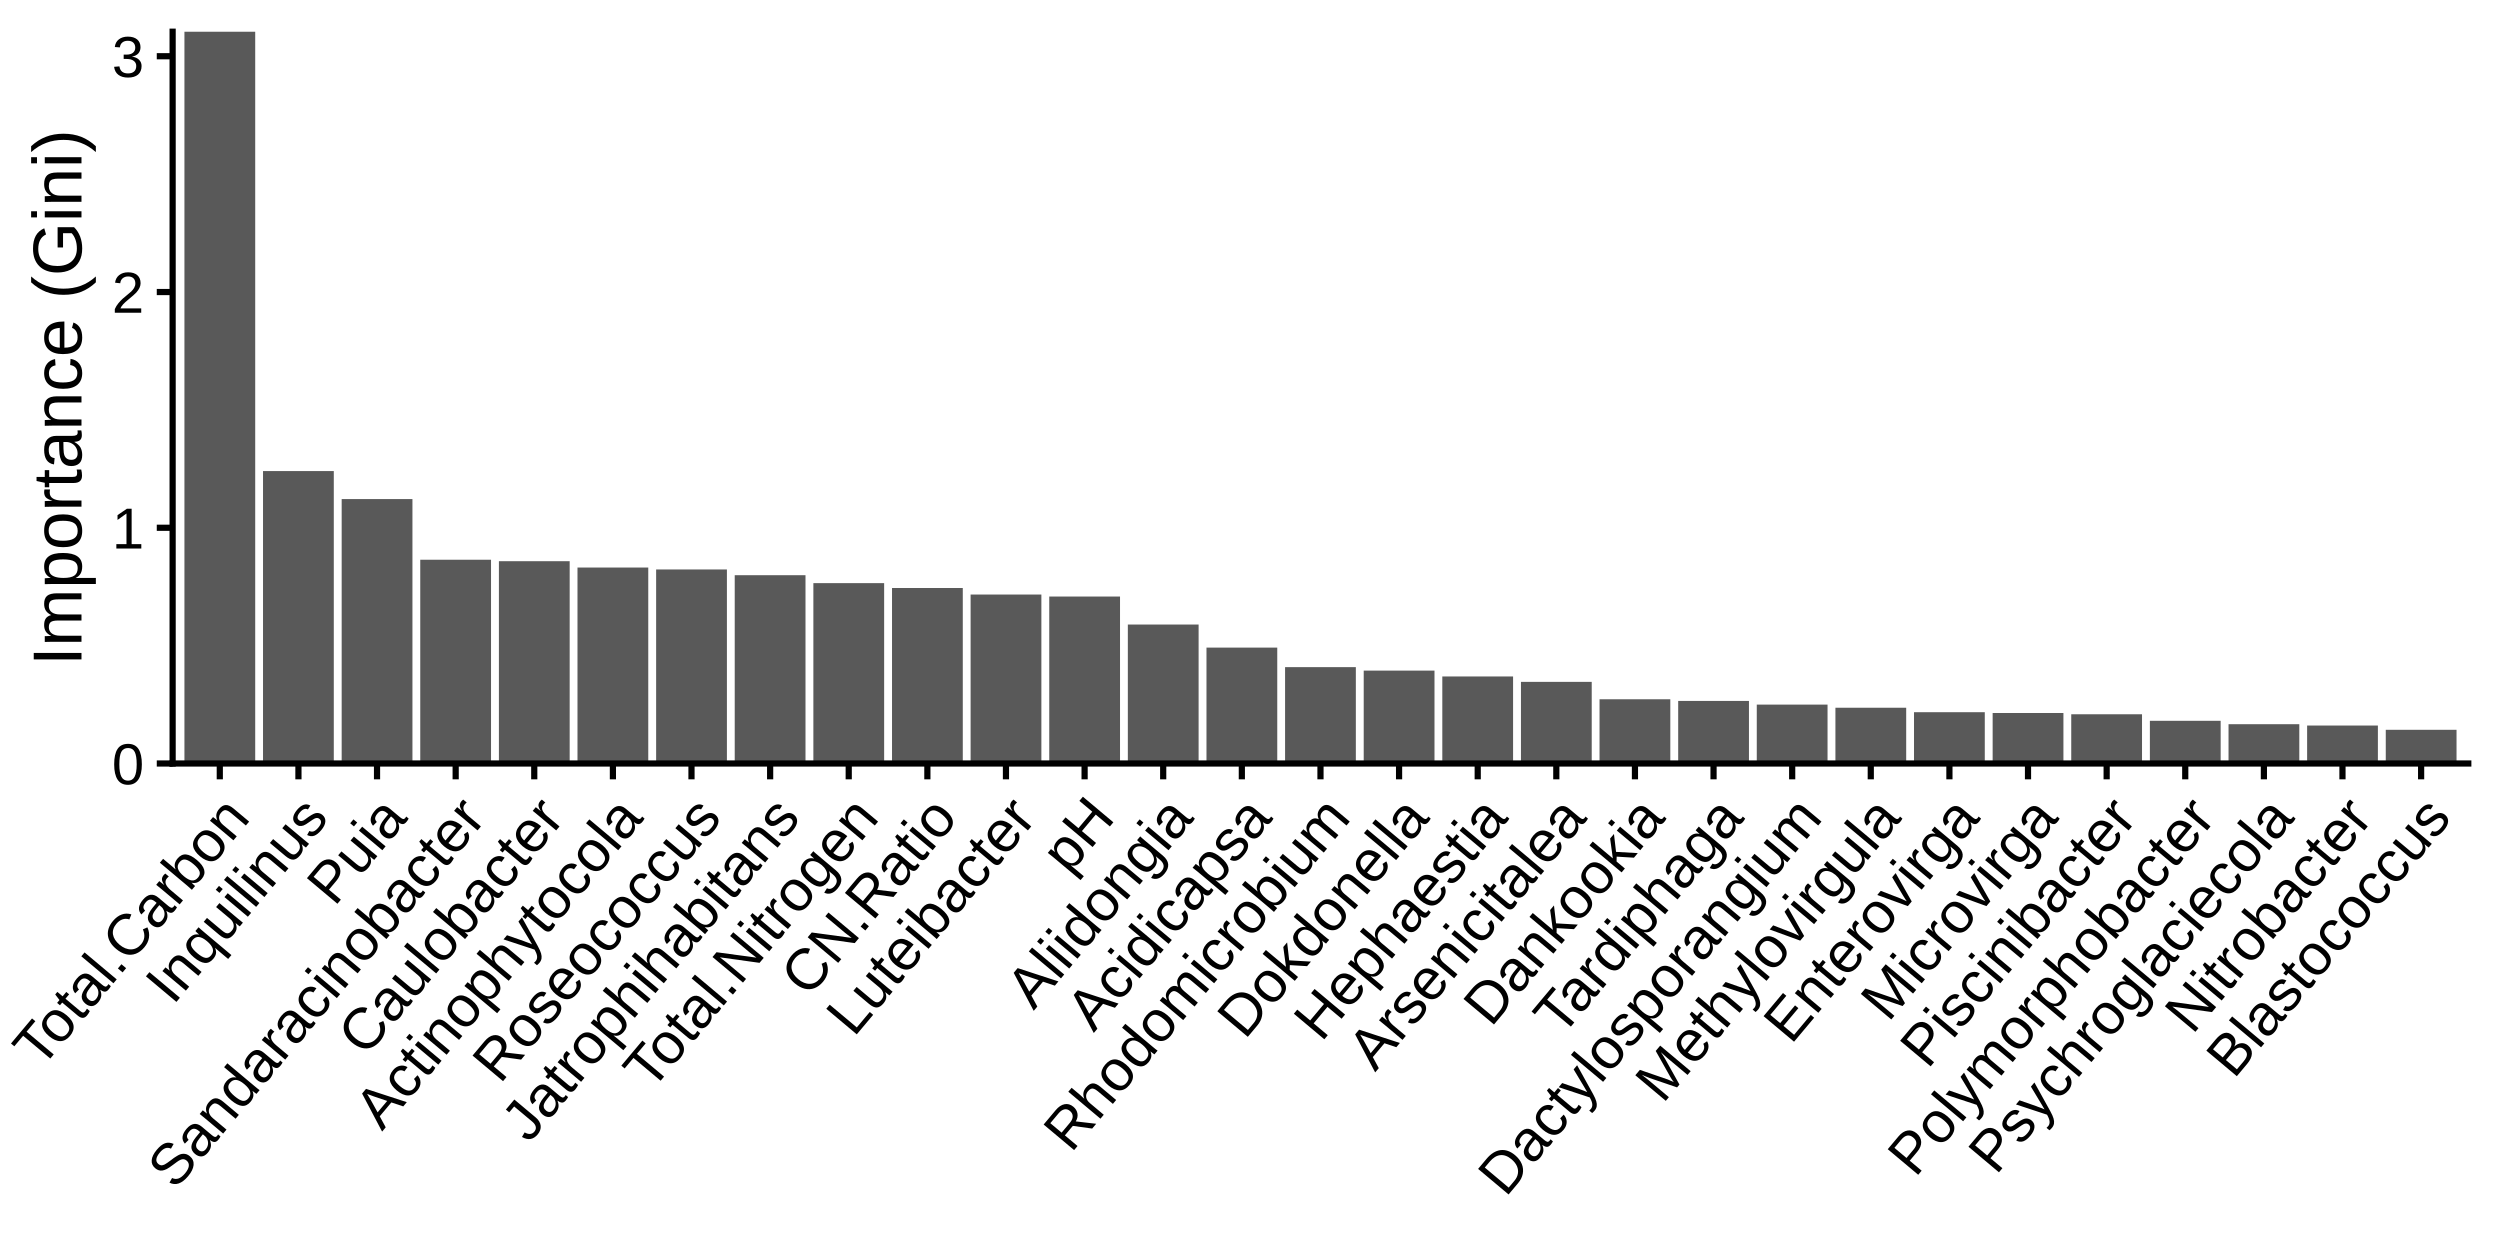
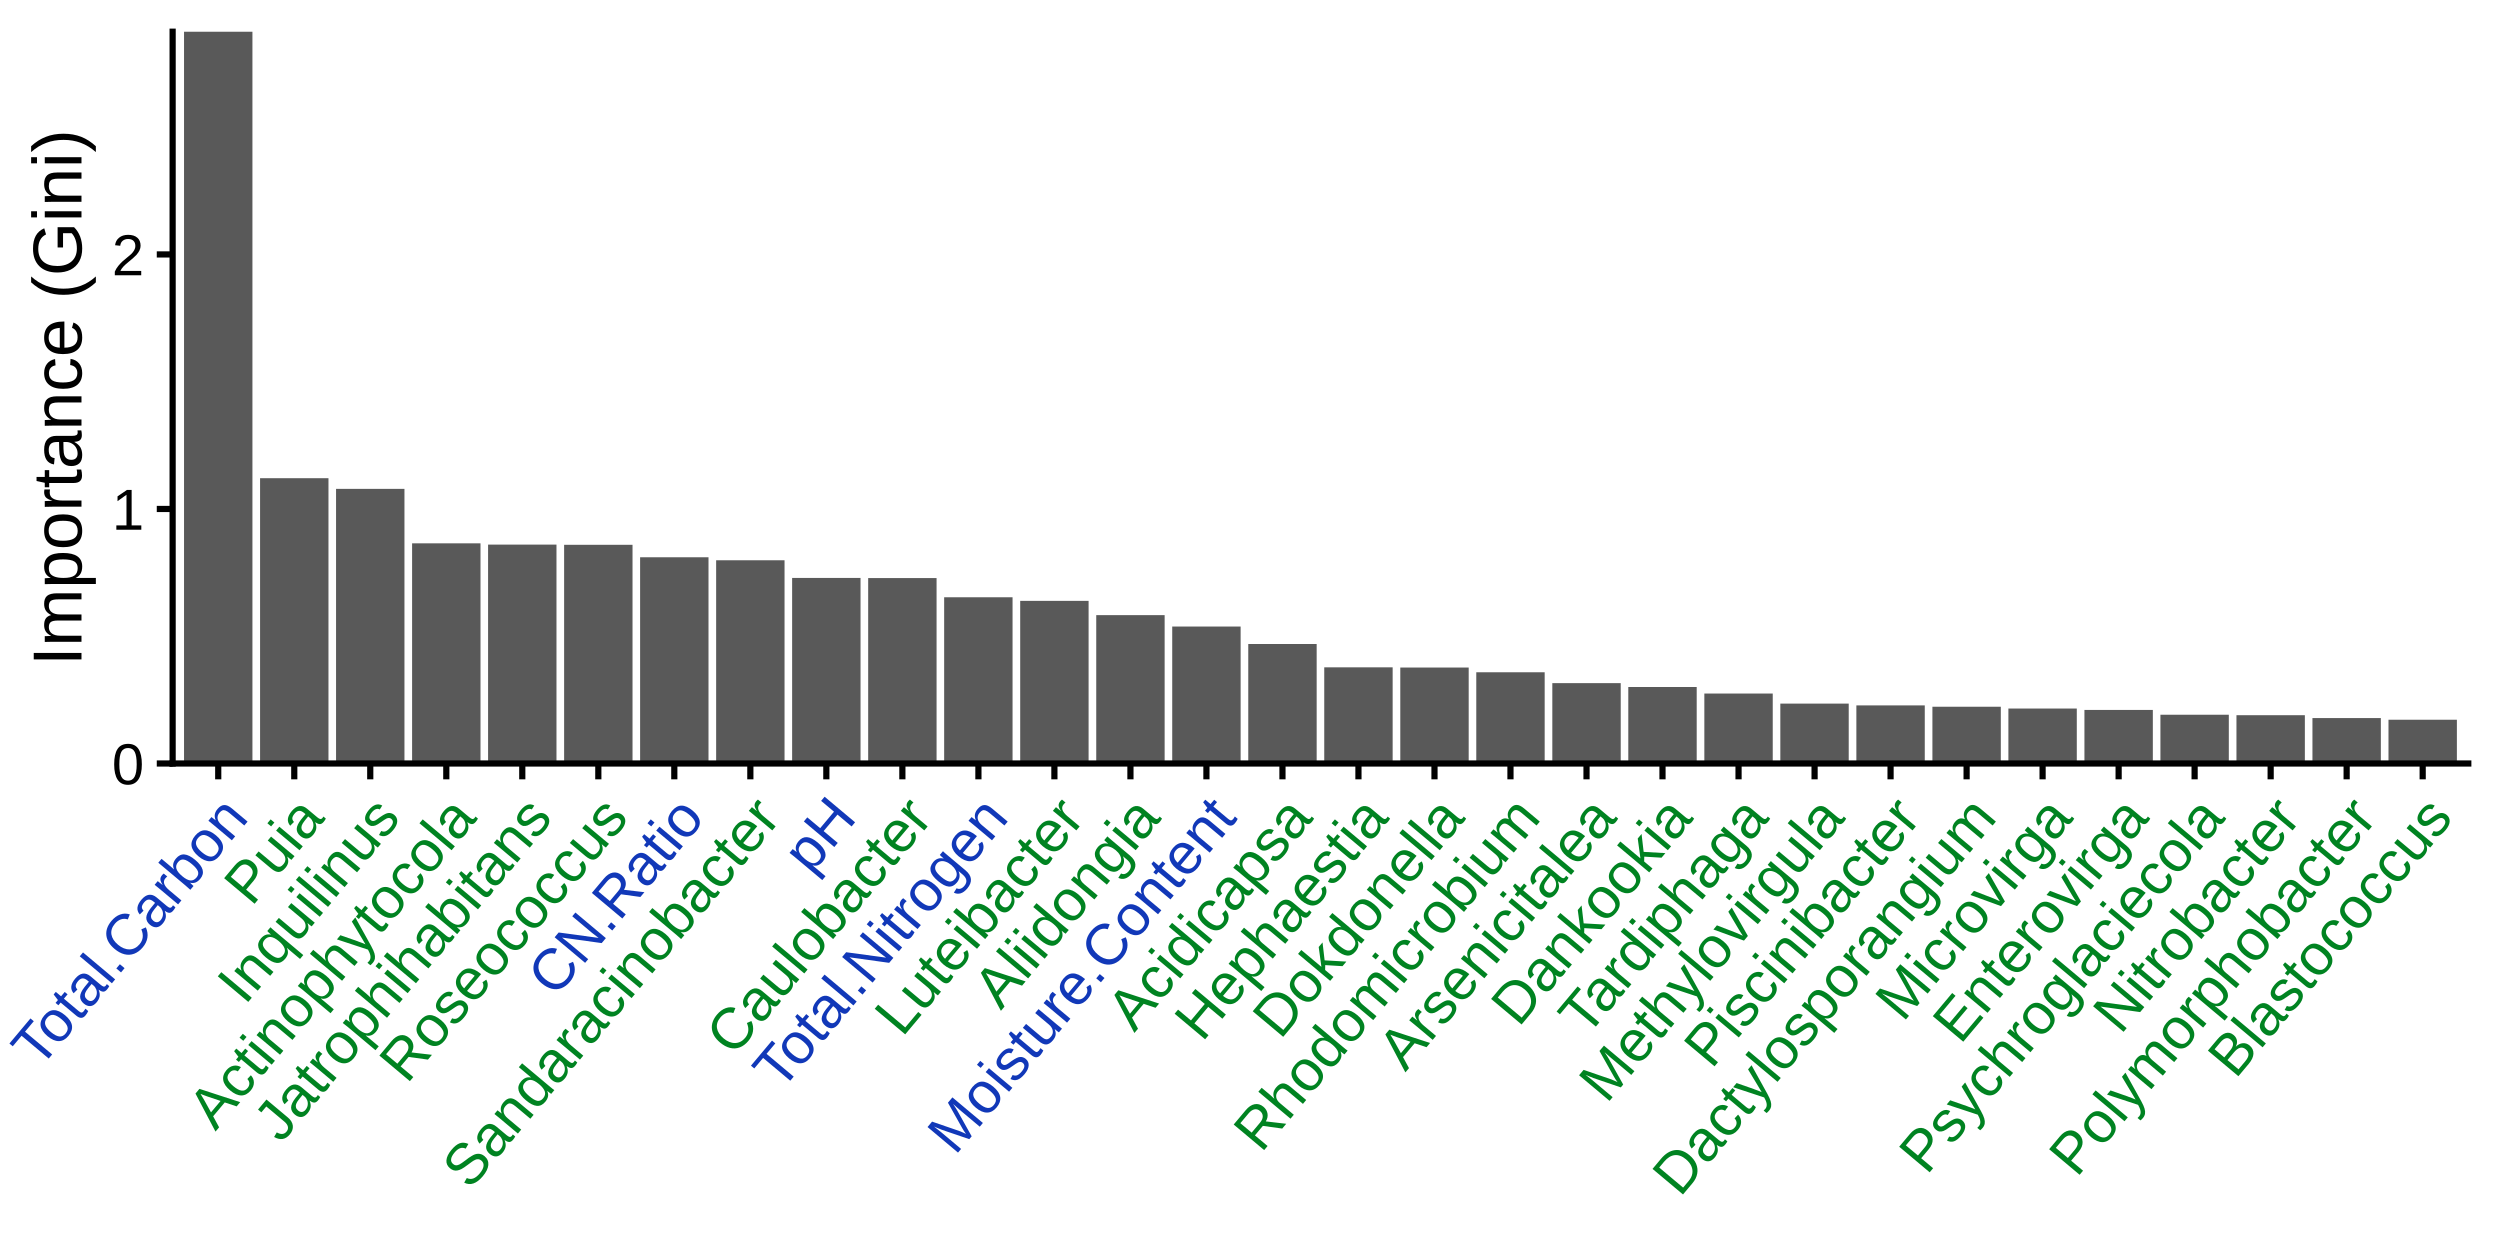
<svg xmlns="http://www.w3.org/2000/svg" width="432.00pt" height="216.00pt" viewBox="0 0 432.00 216.00">
  <g class="svglite">
    <defs>
      <style type="text/css">
    .svglite line, .svglite polyline, .svglite polygon, .svglite path, .svglite rect, .svglite circle {
      fill: none;
      stroke: #000000;
      stroke-linecap: round;
      stroke-linejoin: round;
      stroke-miterlimit: 10.00;
    }
    .svglite text {
      white-space: pre;
    }
    .svglite g.glyphgroup path {
      fill: inherit;
      stroke: none;
    }
  </style>
    </defs>
    <rect width="100%" height="100%" style="stroke: none; fill: #FFFFFF;" />
    <defs>
      <clipPath id="cpMC4wMHw0MzIuMDB8MC4wMHwyMTYuMDA=">
        <rect x="0.00" y="0.00" width="432.00" height="216.00" />
      </clipPath>
    </defs>
    <g clip-path="url(#cpMC4wMHw0MzIuMDB8MC4wMHwyMTYuMDA=)">
      <rect x="0" y="0.00" width="432.00" height="216.00" style="stroke-width: 1.07; stroke: #FFFFFF; fill: #FFFFFF;" />
    </g>
    <defs>
      <clipPath id="cpMjkuODN8NDI2LjUyfDUuNDh8MTMxLjkz">
        <rect x="29.83" y="5.48" width="396.69" height="126.45" />
      </clipPath>
    </defs>
    <g clip-path="url(#cpMjkuODN8NDI2LjUyfDUuNDh8MTMxLjkz)">
      <rect x="29.83" y="5.48" width="396.69" height="126.45" style="stroke-width: 1.07; stroke: none; fill: #FFFFFF;" />
-       <rect x="31.87" y="5.48" width="12.23" height="126.45" style="stroke-width: 1.07; stroke: none; stroke-linecap: butt; stroke-linejoin: miter; fill: #595959;" />
-       <rect x="45.45" y="81.40" width="12.23" height="50.53" style="stroke-width: 1.07; stroke: none; stroke-linecap: butt; stroke-linejoin: miter; fill: #595959;" />
-       <rect x="59.04" y="86.24" width="12.23" height="45.70" style="stroke-width: 1.07; stroke: none; stroke-linecap: butt; stroke-linejoin: miter; fill: #595959;" />
-       <rect x="72.62" y="96.72" width="12.23" height="35.21" style="stroke-width: 1.07; stroke: none; stroke-linecap: butt; stroke-linejoin: miter; fill: #595959;" />
-       <rect x="86.21" y="96.97" width="12.23" height="34.97" style="stroke-width: 1.07; stroke: none; stroke-linecap: butt; stroke-linejoin: miter; fill: #595959;" />
-       <rect x="99.79" y="98.07" width="12.23" height="33.86" style="stroke-width: 1.07; stroke: none; stroke-linecap: butt; stroke-linejoin: miter; fill: #595959;" />
-       <rect x="113.38" y="98.40" width="12.23" height="33.53" style="stroke-width: 1.07; stroke: none; stroke-linecap: butt; stroke-linejoin: miter; fill: #595959;" />
-       <rect x="126.96" y="99.40" width="12.23" height="32.53" style="stroke-width: 1.07; stroke: none; stroke-linecap: butt; stroke-linejoin: miter; fill: #595959;" />
-       <rect x="140.55" y="100.76" width="12.23" height="31.18" style="stroke-width: 1.07; stroke: none; stroke-linecap: butt; stroke-linejoin: miter; fill: #595959;" />
-       <rect x="154.14" y="101.61" width="12.23" height="30.32" style="stroke-width: 1.07; stroke: none; stroke-linecap: butt; stroke-linejoin: miter; fill: #595959;" />
-       <rect x="167.72" y="102.74" width="12.23" height="29.20" style="stroke-width: 1.07; stroke: none; stroke-linecap: butt; stroke-linejoin: miter; fill: #595959;" />
-       <rect x="181.31" y="103.08" width="12.23" height="28.85" style="stroke-width: 1.07; stroke: none; stroke-linecap: butt; stroke-linejoin: miter; fill: #595959;" />
-       <rect x="194.89" y="107.92" width="12.23" height="24.01" style="stroke-width: 1.07; stroke: none; stroke-linecap: butt; stroke-linejoin: miter; fill: #595959;" />
-       <rect x="208.48" y="111.91" width="12.23" height="20.03" style="stroke-width: 1.07; stroke: none; stroke-linecap: butt; stroke-linejoin: miter; fill: #595959;" />
-       <rect x="222.06" y="115.28" width="12.23" height="16.65" style="stroke-width: 1.07; stroke: none; stroke-linecap: butt; stroke-linejoin: miter; fill: #595959;" />
-       <rect x="235.65" y="115.88" width="12.23" height="16.06" style="stroke-width: 1.07; stroke: none; stroke-linecap: butt; stroke-linejoin: miter; fill: #595959;" />
-       <rect x="249.23" y="116.89" width="12.23" height="15.05" style="stroke-width: 1.07; stroke: none; stroke-linecap: butt; stroke-linejoin: miter; fill: #595959;" />
-       <rect x="262.82" y="117.83" width="12.23" height="14.10" style="stroke-width: 1.07; stroke: none; stroke-linecap: butt; stroke-linejoin: miter; fill: #595959;" />
-       <rect x="276.40" y="120.83" width="12.23" height="11.11" style="stroke-width: 1.07; stroke: none; stroke-linecap: butt; stroke-linejoin: miter; fill: #595959;" />
-       <rect x="289.99" y="121.12" width="12.23" height="10.81" style="stroke-width: 1.07; stroke: none; stroke-linecap: butt; stroke-linejoin: miter; fill: #595959;" />
-       <rect x="303.57" y="121.75" width="12.23" height="10.18" style="stroke-width: 1.07; stroke: none; stroke-linecap: butt; stroke-linejoin: miter; fill: #595959;" />
-       <rect x="317.16" y="122.30" width="12.23" height="9.63" style="stroke-width: 1.07; stroke: none; stroke-linecap: butt; stroke-linejoin: miter; fill: #595959;" />
-       <rect x="330.74" y="123.07" width="12.23" height="8.86" style="stroke-width: 1.07; stroke: none; stroke-linecap: butt; stroke-linejoin: miter; fill: #595959;" />
-       <rect x="344.33" y="123.21" width="12.23" height="8.73" style="stroke-width: 1.07; stroke: none; stroke-linecap: butt; stroke-linejoin: miter; fill: #595959;" />
-       <rect x="357.91" y="123.43" width="12.23" height="8.51" style="stroke-width: 1.07; stroke: none; stroke-linecap: butt; stroke-linejoin: miter; fill: #595959;" />
-       <rect x="371.50" y="124.55" width="12.23" height="7.39" style="stroke-width: 1.07; stroke: none; stroke-linecap: butt; stroke-linejoin: miter; fill: #595959;" />
-       <rect x="385.09" y="125.14" width="12.23" height="6.80" style="stroke-width: 1.07; stroke: none; stroke-linecap: butt; stroke-linejoin: miter; fill: #595959;" />
-       <rect x="398.67" y="125.37" width="12.23" height="6.57" style="stroke-width: 1.07; stroke: none; stroke-linecap: butt; stroke-linejoin: miter; fill: #595959;" />
-       <rect x="412.26" y="126.11" width="12.23" height="5.83" style="stroke-width: 1.07; stroke: none; stroke-linecap: butt; stroke-linejoin: miter; fill: #595959;" />
+       <rect x="31.80" y="5.48" width="11.82" height="126.45" style="stroke-width: 1.07; stroke: none; stroke-linecap: butt; stroke-linejoin: miter; fill: #595959;" />
+       <rect x="44.94" y="82.63" width="11.82" height="49.31" style="stroke-width: 1.07; stroke: none; stroke-linecap: butt; stroke-linejoin: miter; fill: #595959;" />
+       <rect x="58.07" y="84.48" width="11.82" height="47.45" style="stroke-width: 1.07; stroke: none; stroke-linecap: butt; stroke-linejoin: miter; fill: #595959;" />
+       <rect x="71.21" y="93.89" width="11.82" height="38.04" style="stroke-width: 1.07; stroke: none; stroke-linecap: butt; stroke-linejoin: miter; fill: #595959;" />
+       <rect x="84.34" y="94.11" width="11.82" height="37.83" style="stroke-width: 1.07; stroke: none; stroke-linecap: butt; stroke-linejoin: miter; fill: #595959;" />
+       <rect x="97.48" y="94.14" width="11.82" height="37.80" style="stroke-width: 1.07; stroke: none; stroke-linecap: butt; stroke-linejoin: miter; fill: #595959;" />
+       <rect x="110.61" y="96.30" width="11.82" height="35.64" style="stroke-width: 1.07; stroke: none; stroke-linecap: butt; stroke-linejoin: miter; fill: #595959;" />
+       <rect x="123.75" y="96.81" width="11.82" height="35.12" style="stroke-width: 1.07; stroke: none; stroke-linecap: butt; stroke-linejoin: miter; fill: #595959;" />
+       <rect x="136.88" y="99.87" width="11.82" height="32.06" style="stroke-width: 1.07; stroke: none; stroke-linecap: butt; stroke-linejoin: miter; fill: #595959;" />
+       <rect x="150.02" y="99.89" width="11.82" height="32.05" style="stroke-width: 1.07; stroke: none; stroke-linecap: butt; stroke-linejoin: miter; fill: #595959;" />
+       <rect x="163.15" y="103.21" width="11.82" height="28.73" style="stroke-width: 1.07; stroke: none; stroke-linecap: butt; stroke-linejoin: miter; fill: #595959;" />
+       <rect x="176.29" y="103.83" width="11.82" height="28.10" style="stroke-width: 1.07; stroke: none; stroke-linecap: butt; stroke-linejoin: miter; fill: #595959;" />
+       <rect x="189.43" y="106.29" width="11.82" height="25.64" style="stroke-width: 1.07; stroke: none; stroke-linecap: butt; stroke-linejoin: miter; fill: #595959;" />
+       <rect x="202.56" y="108.27" width="11.82" height="23.66" style="stroke-width: 1.07; stroke: none; stroke-linecap: butt; stroke-linejoin: miter; fill: #595959;" />
+       <rect x="215.70" y="111.28" width="11.82" height="20.66" style="stroke-width: 1.07; stroke: none; stroke-linecap: butt; stroke-linejoin: miter; fill: #595959;" />
+       <rect x="228.83" y="115.32" width="11.82" height="16.61" style="stroke-width: 1.07; stroke: none; stroke-linecap: butt; stroke-linejoin: miter; fill: #595959;" />
+       <rect x="241.97" y="115.35" width="11.82" height="16.59" style="stroke-width: 1.07; stroke: none; stroke-linecap: butt; stroke-linejoin: miter; fill: #595959;" />
+       <rect x="255.10" y="116.17" width="11.82" height="15.76" style="stroke-width: 1.07; stroke: none; stroke-linecap: butt; stroke-linejoin: miter; fill: #595959;" />
+       <rect x="268.24" y="118.04" width="11.82" height="13.89" style="stroke-width: 1.07; stroke: none; stroke-linecap: butt; stroke-linejoin: miter; fill: #595959;" />
+       <rect x="281.37" y="118.71" width="11.82" height="13.22" style="stroke-width: 1.07; stroke: none; stroke-linecap: butt; stroke-linejoin: miter; fill: #595959;" />
+       <rect x="294.51" y="119.84" width="11.82" height="12.09" style="stroke-width: 1.07; stroke: none; stroke-linecap: butt; stroke-linejoin: miter; fill: #595959;" />
+       <rect x="307.64" y="121.58" width="11.82" height="10.36" style="stroke-width: 1.07; stroke: none; stroke-linecap: butt; stroke-linejoin: miter; fill: #595959;" />
+       <rect x="320.78" y="121.89" width="11.82" height="10.04" style="stroke-width: 1.07; stroke: none; stroke-linecap: butt; stroke-linejoin: miter; fill: #595959;" />
+       <rect x="333.92" y="122.12" width="11.82" height="9.81" style="stroke-width: 1.07; stroke: none; stroke-linecap: butt; stroke-linejoin: miter; fill: #595959;" />
+       <rect x="347.05" y="122.44" width="11.82" height="9.49" style="stroke-width: 1.07; stroke: none; stroke-linecap: butt; stroke-linejoin: miter; fill: #595959;" />
+       <rect x="360.19" y="122.68" width="11.82" height="9.25" style="stroke-width: 1.07; stroke: none; stroke-linecap: butt; stroke-linejoin: miter; fill: #595959;" />
+       <rect x="373.32" y="123.51" width="11.82" height="8.43" style="stroke-width: 1.07; stroke: none; stroke-linecap: butt; stroke-linejoin: miter; fill: #595959;" />
+       <rect x="386.46" y="123.59" width="11.82" height="8.34" style="stroke-width: 1.07; stroke: none; stroke-linecap: butt; stroke-linejoin: miter; fill: #595959;" />
+       <rect x="399.59" y="124.08" width="11.82" height="7.85" style="stroke-width: 1.07; stroke: none; stroke-linecap: butt; stroke-linejoin: miter; fill: #595959;" />
+       <rect x="412.73" y="124.37" width="11.82" height="7.57" style="stroke-width: 1.07; stroke: none; stroke-linecap: butt; stroke-linejoin: miter; fill: #595959;" />
    </g>
    <g clip-path="url(#cpMC4wMHw0MzIuMDB8MC4wMHwyMTYuMDA=)">
      <polyline points="29.83,131.93 29.83,5.48 " style="stroke-width: 1.07; stroke-linecap: square;" />
      <text x="24.90" y="135.52" text-anchor="end" style="font-size: 10.00px; font-family: &quot;Arial&quot;;" textLength="5.56px" lengthAdjust="spacingAndGlyphs">0</text>
-       <text x="24.90" y="94.78" text-anchor="end" style="font-size: 10.00px; font-family: &quot;Arial&quot;;" textLength="5.56px" lengthAdjust="spacingAndGlyphs">1</text>
-       <text x="24.90" y="54.04" text-anchor="end" style="font-size: 10.00px; font-family: &quot;Arial&quot;;" textLength="5.56px" lengthAdjust="spacingAndGlyphs">2</text>
-       <text x="24.90" y="13.31" text-anchor="end" style="font-size: 10.00px; font-family: &quot;Arial&quot;;" textLength="5.56px" lengthAdjust="spacingAndGlyphs">3</text>
+       <text x="24.90" y="91.54" text-anchor="end" style="font-size: 10.00px; font-family: &quot;Arial&quot;;" textLength="5.56px" lengthAdjust="spacingAndGlyphs">1</text>
+       <text x="24.90" y="47.56" text-anchor="end" style="font-size: 10.00px; font-family: &quot;Arial&quot;;" textLength="5.56px" lengthAdjust="spacingAndGlyphs">2</text>
      <polyline points="27.09,131.93 29.83,131.93 " style="stroke-width: 1.07; stroke-linecap: butt;" />
-       <polyline points="27.09,91.20 29.83,91.20 " style="stroke-width: 1.07; stroke-linecap: butt;" />
-       <polyline points="27.09,50.46 29.83,50.46 " style="stroke-width: 1.07; stroke-linecap: butt;" />
-       <polyline points="27.09,9.72 29.83,9.72 " style="stroke-width: 1.07; stroke-linecap: butt;" />
+       <polyline points="27.09,87.95 29.83,87.95 " style="stroke-width: 1.07; stroke-linecap: butt;" />
+       <polyline points="27.09,43.97 29.83,43.97 " style="stroke-width: 1.07; stroke-linecap: butt;" />
      <polyline points="29.83,131.93 426.52,131.93 " style="stroke-width: 1.07; stroke-linecap: square;" />
-       <polyline points="37.98,134.67 37.98,131.93 " style="stroke-width: 1.07; stroke-linecap: butt;" />
-       <polyline points="51.57,134.67 51.57,131.93 " style="stroke-width: 1.07; stroke-linecap: butt;" />
-       <polyline points="65.15,134.67 65.15,131.93 " style="stroke-width: 1.07; stroke-linecap: butt;" />
-       <polyline points="78.74,134.67 78.74,131.93 " style="stroke-width: 1.07; stroke-linecap: butt;" />
-       <polyline points="92.32,134.67 92.32,131.93 " style="stroke-width: 1.07; stroke-linecap: butt;" />
-       <polyline points="105.91,134.67 105.91,131.93 " style="stroke-width: 1.07; stroke-linecap: butt;" />
-       <polyline points="119.49,134.67 119.49,131.93 " style="stroke-width: 1.07; stroke-linecap: butt;" />
-       <polyline points="133.08,134.67 133.08,131.93 " style="stroke-width: 1.07; stroke-linecap: butt;" />
-       <polyline points="146.66,134.67 146.66,131.93 " style="stroke-width: 1.07; stroke-linecap: butt;" />
-       <polyline points="160.25,134.67 160.25,131.93 " style="stroke-width: 1.07; stroke-linecap: butt;" />
-       <polyline points="173.83,134.67 173.83,131.93 " style="stroke-width: 1.07; stroke-linecap: butt;" />
-       <polyline points="187.42,134.67 187.42,131.93 " style="stroke-width: 1.07; stroke-linecap: butt;" />
-       <polyline points="201.00,134.67 201.00,131.93 " style="stroke-width: 1.07; stroke-linecap: butt;" />
-       <polyline points="214.59,134.67 214.59,131.93 " style="stroke-width: 1.07; stroke-linecap: butt;" />
-       <polyline points="228.18,134.67 228.18,131.93 " style="stroke-width: 1.07; stroke-linecap: butt;" />
-       <polyline points="241.76,134.67 241.76,131.93 " style="stroke-width: 1.07; stroke-linecap: butt;" />
-       <polyline points="255.35,134.67 255.35,131.93 " style="stroke-width: 1.07; stroke-linecap: butt;" />
-       <polyline points="268.93,134.67 268.93,131.93 " style="stroke-width: 1.07; stroke-linecap: butt;" />
-       <polyline points="282.52,134.67 282.52,131.93 " style="stroke-width: 1.07; stroke-linecap: butt;" />
-       <polyline points="296.10,134.67 296.10,131.93 " style="stroke-width: 1.07; stroke-linecap: butt;" />
-       <polyline points="309.69,134.67 309.69,131.93 " style="stroke-width: 1.07; stroke-linecap: butt;" />
-       <polyline points="323.27,134.67 323.27,131.93 " style="stroke-width: 1.07; stroke-linecap: butt;" />
-       <polyline points="336.86,134.67 336.86,131.93 " style="stroke-width: 1.07; stroke-linecap: butt;" />
-       <polyline points="350.44,134.67 350.44,131.93 " style="stroke-width: 1.07; stroke-linecap: butt;" />
-       <polyline points="364.03,134.67 364.03,131.93 " style="stroke-width: 1.07; stroke-linecap: butt;" />
-       <polyline points="377.61,134.67 377.61,131.93 " style="stroke-width: 1.07; stroke-linecap: butt;" />
-       <polyline points="391.20,134.67 391.20,131.93 " style="stroke-width: 1.07; stroke-linecap: butt;" />
-       <polyline points="404.78,134.67 404.78,131.93 " style="stroke-width: 1.07; stroke-linecap: butt;" />
-       <polyline points="418.37,134.67 418.37,131.93 " style="stroke-width: 1.07; stroke-linecap: butt;" />
-       <text transform="translate(43.47,141.47) rotate(-50)" text-anchor="end" style="font-size: 10.00px; font-family: &quot;Arial&quot;;" textLength="56.70px" lengthAdjust="spacingAndGlyphs">Total.Carbon</text>
-       <text transform="translate(57.05,141.47) rotate(-50)" text-anchor="end" style="font-size: 10.00px; font-family: &quot;Arial&quot;;" textLength="45.03px" lengthAdjust="spacingAndGlyphs"> Inquilinus</text>
-       <text transform="translate(70.64,141.47) rotate(-50)" text-anchor="end" style="font-size: 10.00px; font-family: &quot;Arial&quot;;" textLength="22.80px" lengthAdjust="spacingAndGlyphs"> Puia</text>
-       <text transform="translate(84.22,141.47) rotate(-50)" text-anchor="end" style="font-size: 10.00px; font-family: &quot;Arial&quot;;" textLength="86.73px" lengthAdjust="spacingAndGlyphs"> Sandaracinobacter</text>
-       <text transform="translate(97.81,141.47) rotate(-50)" text-anchor="end" style="font-size: 10.00px; font-family: &quot;Arial&quot;;" textLength="56.70px" lengthAdjust="spacingAndGlyphs"> Caulobacter</text>
-       <text transform="translate(111.40,141.47) rotate(-50)" text-anchor="end" style="font-size: 10.00px; font-family: &quot;Arial&quot;;" textLength="72.84px" lengthAdjust="spacingAndGlyphs"> Actinophytocola</text>
-       <text transform="translate(124.98,141.47) rotate(-50)" text-anchor="end" style="font-size: 10.00px; font-family: &quot;Arial&quot;;" textLength="62.81px" lengthAdjust="spacingAndGlyphs"> Roseococcus</text>
-       <text transform="translate(138.57,141.47) rotate(-50)" text-anchor="end" style="font-size: 10.00px; font-family: &quot;Arial&quot;;" textLength="76.17px" lengthAdjust="spacingAndGlyphs"> Jatrophihabitans</text>
-       <text transform="translate(152.15,141.47) rotate(-50)" text-anchor="end" style="font-size: 10.00px; font-family: &quot;Arial&quot;;" textLength="61.70px" lengthAdjust="spacingAndGlyphs">Total.Nitrogen</text>
-       <text transform="translate(165.74,141.47) rotate(-50)" text-anchor="end" style="font-size: 10.00px; font-family: &quot;Arial&quot;;" textLength="40.56px" lengthAdjust="spacingAndGlyphs">CN.Ratio</text>
-       <text transform="translate(179.32,141.47) rotate(-50)" text-anchor="end" style="font-size: 10.00px; font-family: &quot;Arial&quot;;" textLength="52.27px" lengthAdjust="spacingAndGlyphs"> Luteibacter</text>
-       <text transform="translate(192.91,141.47) rotate(-50)" text-anchor="end" style="font-size: 10.00px; font-family: &quot;Arial&quot;;" textLength="12.78px" lengthAdjust="spacingAndGlyphs">pH</text>
-       <text transform="translate(206.49,141.47) rotate(-50)" text-anchor="end" style="font-size: 10.00px; font-family: &quot;Arial&quot;;" textLength="45.59px" lengthAdjust="spacingAndGlyphs"> Aliidongia</text>
-       <text transform="translate(220.08,141.47) rotate(-50)" text-anchor="end" style="font-size: 10.00px; font-family: &quot;Arial&quot;;" textLength="50.59px" lengthAdjust="spacingAndGlyphs"> Acidicapsa</text>
-       <text transform="translate(233.66,141.47) rotate(-50)" text-anchor="end" style="font-size: 10.00px; font-family: &quot;Arial&quot;;" textLength="78.36px" lengthAdjust="spacingAndGlyphs"> Rhodomicrobium</text>
-       <text transform="translate(247.25,141.47) rotate(-50)" text-anchor="end" style="font-size: 10.00px; font-family: &quot;Arial&quot;;" textLength="52.81px" lengthAdjust="spacingAndGlyphs"> Dokdonella</text>
-       <text transform="translate(260.83,141.47) rotate(-50)" text-anchor="end" style="font-size: 10.00px; font-family: &quot;Arial&quot;;" textLength="53.38px" lengthAdjust="spacingAndGlyphs"> Hephaestia</text>
-       <text transform="translate(274.42,141.47) rotate(-50)" text-anchor="end" style="font-size: 10.00px; font-family: &quot;Arial&quot;;" textLength="59.48px" lengthAdjust="spacingAndGlyphs"> Arsenicitalea</text>
-       <text transform="translate(288.00,141.47) rotate(-50)" text-anchor="end" style="font-size: 10.00px; font-family: &quot;Arial&quot;;" textLength="50.03px" lengthAdjust="spacingAndGlyphs"> Dankookia</text>
-       <text transform="translate(301.59,141.47) rotate(-50)" text-anchor="end" style="font-size: 10.00px; font-family: &quot;Arial&quot;;" textLength="52.08px" lengthAdjust="spacingAndGlyphs"> Tardiphaga</text>
-       <text transform="translate(315.17,141.47) rotate(-50)" text-anchor="end" style="font-size: 10.00px; font-family: &quot;Arial&quot;;" textLength="88.38px" lengthAdjust="spacingAndGlyphs"> Dactylosporangium</text>
-       <text transform="translate(328.76,141.47) rotate(-50)" text-anchor="end" style="font-size: 10.00px; font-family: &quot;Arial&quot;;" textLength="67.25px" lengthAdjust="spacingAndGlyphs"> Methylovirgula</text>
-       <text transform="translate(342.35,141.47) rotate(-50)" text-anchor="end" style="font-size: 10.00px; font-family: &quot;Arial&quot;;" textLength="53.92px" lengthAdjust="spacingAndGlyphs"> Enterovirga</text>
-       <text transform="translate(355.93,141.47) rotate(-50)" text-anchor="end" style="font-size: 10.00px; font-family: &quot;Arial&quot;;" textLength="48.89px" lengthAdjust="spacingAndGlyphs"> Microvirga</text>
-       <text transform="translate(369.52,141.47) rotate(-50)" text-anchor="end" style="font-size: 10.00px; font-family: &quot;Arial&quot;;" textLength="59.47px" lengthAdjust="spacingAndGlyphs"> Piscinibacter</text>
-       <text transform="translate(383.10,141.47) rotate(-50)" text-anchor="end" style="font-size: 10.00px; font-family: &quot;Arial&quot;;" textLength="83.94px" lengthAdjust="spacingAndGlyphs"> Polymorphobacter</text>
-       <text transform="translate(396.69,141.47) rotate(-50)" text-anchor="end" style="font-size: 10.00px; font-family: &quot;Arial&quot;;" textLength="83.38px" lengthAdjust="spacingAndGlyphs"> Psychroglaciecola</text>
-       <text transform="translate(410.27,141.47) rotate(-50)" text-anchor="end" style="font-size: 10.00px; font-family: &quot;Arial&quot;;" textLength="51.69px" lengthAdjust="spacingAndGlyphs"> Nitrobacter</text>
-       <text transform="translate(423.86,141.47) rotate(-50)" text-anchor="end" style="font-size: 10.00px; font-family: &quot;Arial&quot;;" textLength="61.70px" lengthAdjust="spacingAndGlyphs"> Blastococcus</text>
+       <polyline points="37.71,134.67 37.71,131.93 " style="stroke-width: 1.07; stroke-linecap: butt;" />
+       <polyline points="50.85,134.67 50.85,131.93 " style="stroke-width: 1.07; stroke-linecap: butt;" />
+       <polyline points="63.98,134.67 63.98,131.93 " style="stroke-width: 1.07; stroke-linecap: butt;" />
+       <polyline points="77.12,134.67 77.12,131.93 " style="stroke-width: 1.07; stroke-linecap: butt;" />
+       <polyline points="90.25,134.67 90.25,131.93 " style="stroke-width: 1.07; stroke-linecap: butt;" />
+       <polyline points="103.39,134.67 103.39,131.93 " style="stroke-width: 1.07; stroke-linecap: butt;" />
+       <polyline points="116.52,134.67 116.52,131.93 " style="stroke-width: 1.07; stroke-linecap: butt;" />
+       <polyline points="129.66,134.67 129.66,131.93 " style="stroke-width: 1.07; stroke-linecap: butt;" />
+       <polyline points="142.79,134.67 142.79,131.93 " style="stroke-width: 1.07; stroke-linecap: butt;" />
+       <polyline points="155.93,134.67 155.93,131.93 " style="stroke-width: 1.07; stroke-linecap: butt;" />
+       <polyline points="169.07,134.67 169.07,131.93 " style="stroke-width: 1.07; stroke-linecap: butt;" />
+       <polyline points="182.20,134.67 182.20,131.93 " style="stroke-width: 1.07; stroke-linecap: butt;" />
+       <polyline points="195.34,134.67 195.34,131.93 " style="stroke-width: 1.07; stroke-linecap: butt;" />
+       <polyline points="208.47,134.67 208.47,131.93 " style="stroke-width: 1.07; stroke-linecap: butt;" />
+       <polyline points="221.61,134.67 221.61,131.93 " style="stroke-width: 1.07; stroke-linecap: butt;" />
+       <polyline points="234.74,134.67 234.74,131.93 " style="stroke-width: 1.07; stroke-linecap: butt;" />
+       <polyline points="247.88,134.67 247.88,131.93 " style="stroke-width: 1.07; stroke-linecap: butt;" />
+       <polyline points="261.01,134.67 261.01,131.93 " style="stroke-width: 1.07; stroke-linecap: butt;" />
+       <polyline points="274.15,134.67 274.15,131.93 " style="stroke-width: 1.07; stroke-linecap: butt;" />
+       <polyline points="287.28,134.67 287.28,131.93 " style="stroke-width: 1.07; stroke-linecap: butt;" />
+       <polyline points="300.42,134.67 300.42,131.93 " style="stroke-width: 1.07; stroke-linecap: butt;" />
+       <polyline points="313.56,134.67 313.56,131.93 " style="stroke-width: 1.07; stroke-linecap: butt;" />
+       <polyline points="326.69,134.67 326.69,131.93 " style="stroke-width: 1.07; stroke-linecap: butt;" />
+       <polyline points="339.83,134.67 339.83,131.93 " style="stroke-width: 1.07; stroke-linecap: butt;" />
+       <polyline points="352.96,134.67 352.96,131.93 " style="stroke-width: 1.07; stroke-linecap: butt;" />
+       <polyline points="366.10,134.67 366.10,131.93 " style="stroke-width: 1.07; stroke-linecap: butt;" />
+       <polyline points="379.23,134.67 379.23,131.93 " style="stroke-width: 1.07; stroke-linecap: butt;" />
+       <polyline points="392.37,134.67 392.37,131.93 " style="stroke-width: 1.07; stroke-linecap: butt;" />
+       <polyline points="405.50,134.67 405.50,131.93 " style="stroke-width: 1.07; stroke-linecap: butt;" />
+       <polyline points="418.64,134.67 418.64,131.93 " style="stroke-width: 1.07; stroke-linecap: butt;" />
+       <text transform="translate(43.20,141.47) rotate(-50)" text-anchor="end" style="font-size: 10.00px;fill: #1138B8; font-family: &quot;Arial&quot;;" textLength="56.70px" lengthAdjust="spacingAndGlyphs">Total.Carbon</text>
+       <text transform="translate(56.33,141.47) rotate(-50)" text-anchor="end" style="font-size: 10.00px;fill: #008321; font-family: &quot;Arial&quot;;" textLength="22.80px" lengthAdjust="spacingAndGlyphs"> Puia</text>
+       <text transform="translate(69.47,141.47) rotate(-50)" text-anchor="end" style="font-size: 10.00px;fill: #008321; font-family: &quot;Arial&quot;;" textLength="45.03px" lengthAdjust="spacingAndGlyphs"> Inquilinus</text>
+       <text transform="translate(82.61,141.47) rotate(-50)" text-anchor="end" style="font-size: 10.00px;fill: #008321; font-family: &quot;Arial&quot;;" textLength="72.84px" lengthAdjust="spacingAndGlyphs"> Actinophytocola</text>
+       <text transform="translate(95.74,141.47) rotate(-50)" text-anchor="end" style="font-size: 10.00px;fill: #008321; font-family: &quot;Arial&quot;;" textLength="76.17px" lengthAdjust="spacingAndGlyphs"> Jatrophihabitans</text>
+       <text transform="translate(108.88,141.47) rotate(-50)" text-anchor="end" style="font-size: 10.00px;fill: #008321; font-family: &quot;Arial&quot;;" textLength="62.81px" lengthAdjust="spacingAndGlyphs"> Roseococcus</text>
+       <text transform="translate(122.01,141.47) rotate(-50)" text-anchor="end" style="font-size: 10.00px;fill: #1138B8; font-family: &quot;Arial&quot;;" textLength="40.56px" lengthAdjust="spacingAndGlyphs">CN.Ratio</text>
+       <text transform="translate(135.15,141.47) rotate(-50)" text-anchor="end" style="font-size: 10.00px;fill: #008321; font-family: &quot;Arial&quot;;" textLength="86.73px" lengthAdjust="spacingAndGlyphs"> Sandaracinobacter</text>
+       <text transform="translate(148.28,141.47) rotate(-50)" text-anchor="end" style="font-size: 10.00px;fill: #1138B8; font-family: &quot;Arial&quot;;" textLength="12.78px" lengthAdjust="spacingAndGlyphs">pH</text>
+       <text transform="translate(161.42,141.47) rotate(-50)" text-anchor="end" style="font-size: 10.00px;fill: #008321; font-family: &quot;Arial&quot;;" textLength="56.70px" lengthAdjust="spacingAndGlyphs"> Caulobacter</text>
+       <text transform="translate(174.55,141.47) rotate(-50)" text-anchor="end" style="font-size: 10.00px;fill: #1138B8; font-family: &quot;Arial&quot;;" textLength="61.70px" lengthAdjust="spacingAndGlyphs">Total.Nitrogen</text>
+       <text transform="translate(187.69,141.47) rotate(-50)" text-anchor="end" style="font-size: 10.00px;fill: #008321; font-family: &quot;Arial&quot;;" textLength="52.27px" lengthAdjust="spacingAndGlyphs"> Luteibacter</text>
+       <text transform="translate(200.82,141.47) rotate(-50)" text-anchor="end" style="font-size: 10.00px;fill: #008321; font-family: &quot;Arial&quot;;" textLength="45.59px" lengthAdjust="spacingAndGlyphs"> Aliidongia</text>
+       <text transform="translate(213.96,141.47) rotate(-50)" text-anchor="end" style="font-size: 10.00px;fill: #1138B8; font-family: &quot;Arial&quot;;" textLength="76.16px" lengthAdjust="spacingAndGlyphs">Moisture.Content</text>
+       <text transform="translate(227.10,141.47) rotate(-50)" text-anchor="end" style="font-size: 10.00px;fill: #008321; font-family: &quot;Arial&quot;;" textLength="50.59px" lengthAdjust="spacingAndGlyphs"> Acidicapsa</text>
+       <text transform="translate(240.23,141.47) rotate(-50)" text-anchor="end" style="font-size: 10.00px;fill: #008321; font-family: &quot;Arial&quot;;" textLength="53.38px" lengthAdjust="spacingAndGlyphs"> Hephaestia</text>
+       <text transform="translate(253.37,141.47) rotate(-50)" text-anchor="end" style="font-size: 10.00px;fill: #008321; font-family: &quot;Arial&quot;;" textLength="52.81px" lengthAdjust="spacingAndGlyphs"> Dokdonella</text>
+       <text transform="translate(266.50,141.47) rotate(-50)" text-anchor="end" style="font-size: 10.00px;fill: #008321; font-family: &quot;Arial&quot;;" textLength="78.36px" lengthAdjust="spacingAndGlyphs"> Rhodomicrobium</text>
+       <text transform="translate(279.64,141.47) rotate(-50)" text-anchor="end" style="font-size: 10.00px;fill: #008321; font-family: &quot;Arial&quot;;" textLength="59.48px" lengthAdjust="spacingAndGlyphs"> Arsenicitalea</text>
+       <text transform="translate(292.77,141.47) rotate(-50)" text-anchor="end" style="font-size: 10.00px;fill: #008321; font-family: &quot;Arial&quot;;" textLength="50.03px" lengthAdjust="spacingAndGlyphs"> Dankookia</text>
+       <text transform="translate(305.91,141.47) rotate(-50)" text-anchor="end" style="font-size: 10.00px;fill: #008321; font-family: &quot;Arial&quot;;" textLength="52.08px" lengthAdjust="spacingAndGlyphs"> Tardiphaga</text>
+       <text transform="translate(319.04,141.47) rotate(-50)" text-anchor="end" style="font-size: 10.00px;fill: #008321; font-family: &quot;Arial&quot;;" textLength="67.25px" lengthAdjust="spacingAndGlyphs"> Methylovirgula</text>
+       <text transform="translate(332.18,141.47) rotate(-50)" text-anchor="end" style="font-size: 10.00px;fill: #008321; font-family: &quot;Arial&quot;;" textLength="59.47px" lengthAdjust="spacingAndGlyphs"> Piscinibacter</text>
+       <text transform="translate(345.31,141.47) rotate(-50)" text-anchor="end" style="font-size: 10.00px;fill: #008321; font-family: &quot;Arial&quot;;" textLength="88.38px" lengthAdjust="spacingAndGlyphs"> Dactylosporangium</text>
+       <text transform="translate(358.45,141.47) rotate(-50)" text-anchor="end" style="font-size: 10.00px;fill: #008321; font-family: &quot;Arial&quot;;" textLength="48.89px" lengthAdjust="spacingAndGlyphs"> Microvirga</text>
+       <text transform="translate(371.59,141.47) rotate(-50)" text-anchor="end" style="font-size: 10.00px;fill: #008321; font-family: &quot;Arial&quot;;" textLength="53.92px" lengthAdjust="spacingAndGlyphs"> Enterovirga</text>
+       <text transform="translate(384.72,141.47) rotate(-50)" text-anchor="end" style="font-size: 10.00px;fill: #008321; font-family: &quot;Arial&quot;;" textLength="83.38px" lengthAdjust="spacingAndGlyphs"> Psychroglaciecola</text>
+       <text transform="translate(397.86,141.47) rotate(-50)" text-anchor="end" style="font-size: 10.00px;fill: #008321; font-family: &quot;Arial&quot;;" textLength="51.69px" lengthAdjust="spacingAndGlyphs"> Nitrobacter</text>
+       <text transform="translate(410.99,141.47) rotate(-50)" text-anchor="end" style="font-size: 10.00px;fill: #008321; font-family: &quot;Arial&quot;;" textLength="83.94px" lengthAdjust="spacingAndGlyphs"> Polymorphobacter</text>
+       <text transform="translate(424.13,141.47) rotate(-50)" text-anchor="end" style="font-size: 10.00px;fill: #008321; font-family: &quot;Arial&quot;;" textLength="61.70px" lengthAdjust="spacingAndGlyphs"> Blastococcus</text>
      <text transform="translate(14.08,68.71) rotate(-90)" text-anchor="middle" style="font-size: 12.00px; font-family: &quot;Arial&quot;;" textLength="92.69px" lengthAdjust="spacingAndGlyphs">Importance (Gini)</text>
    </g>
  </g>
</svg>
